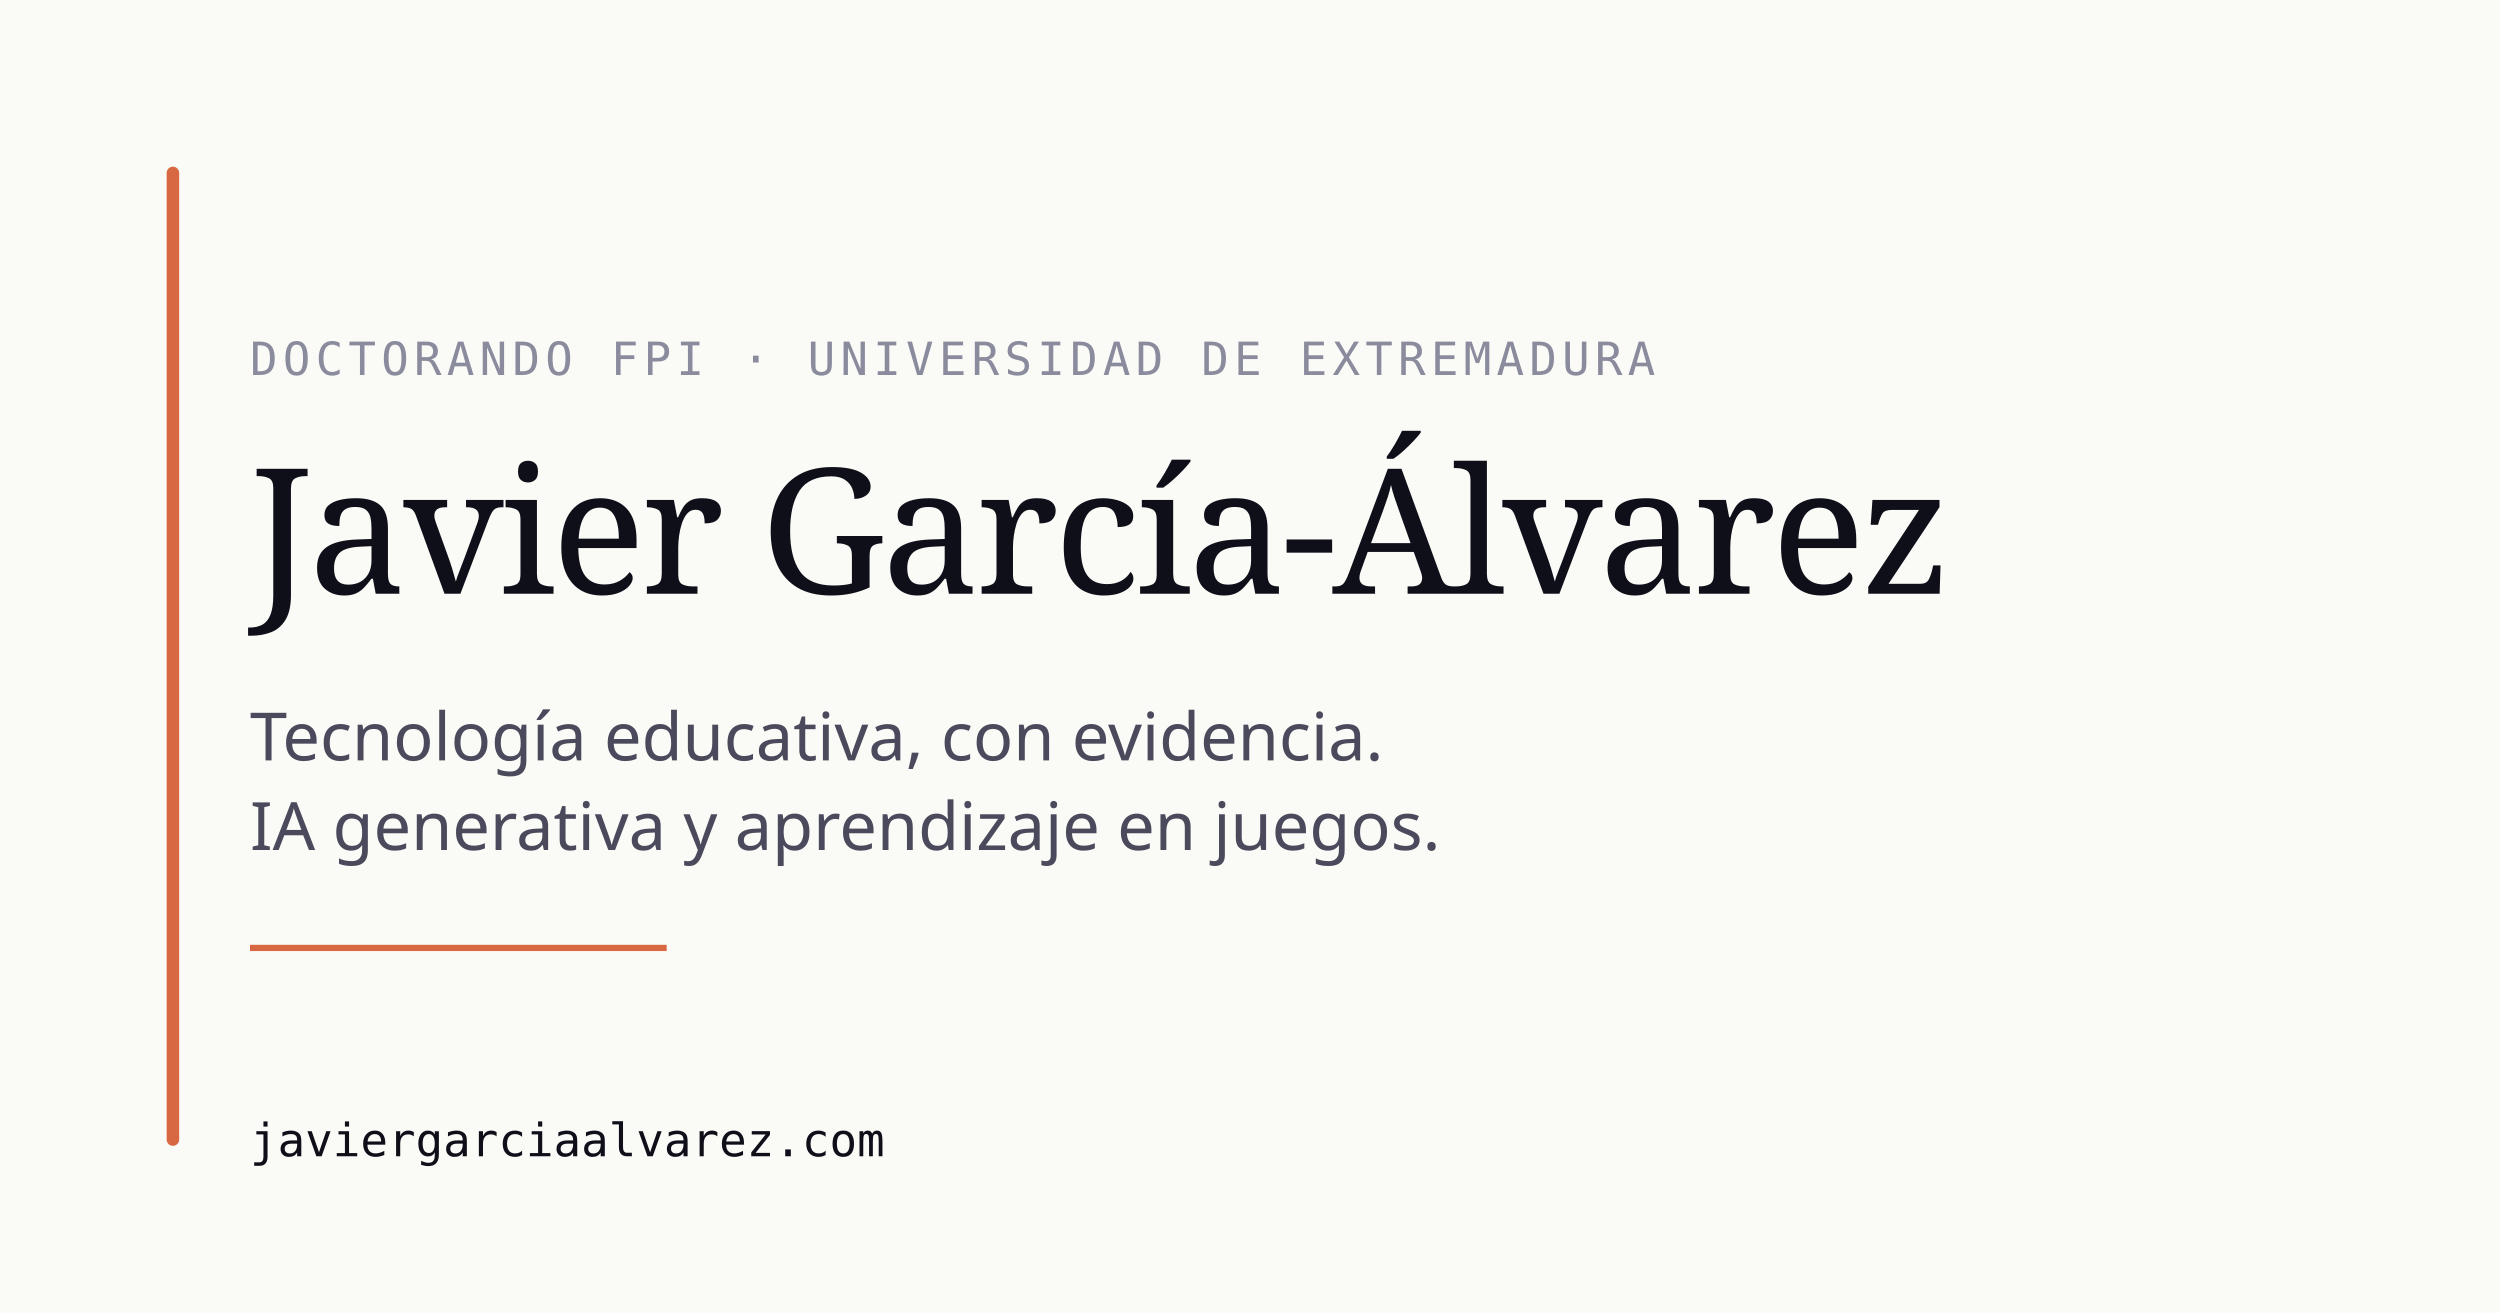
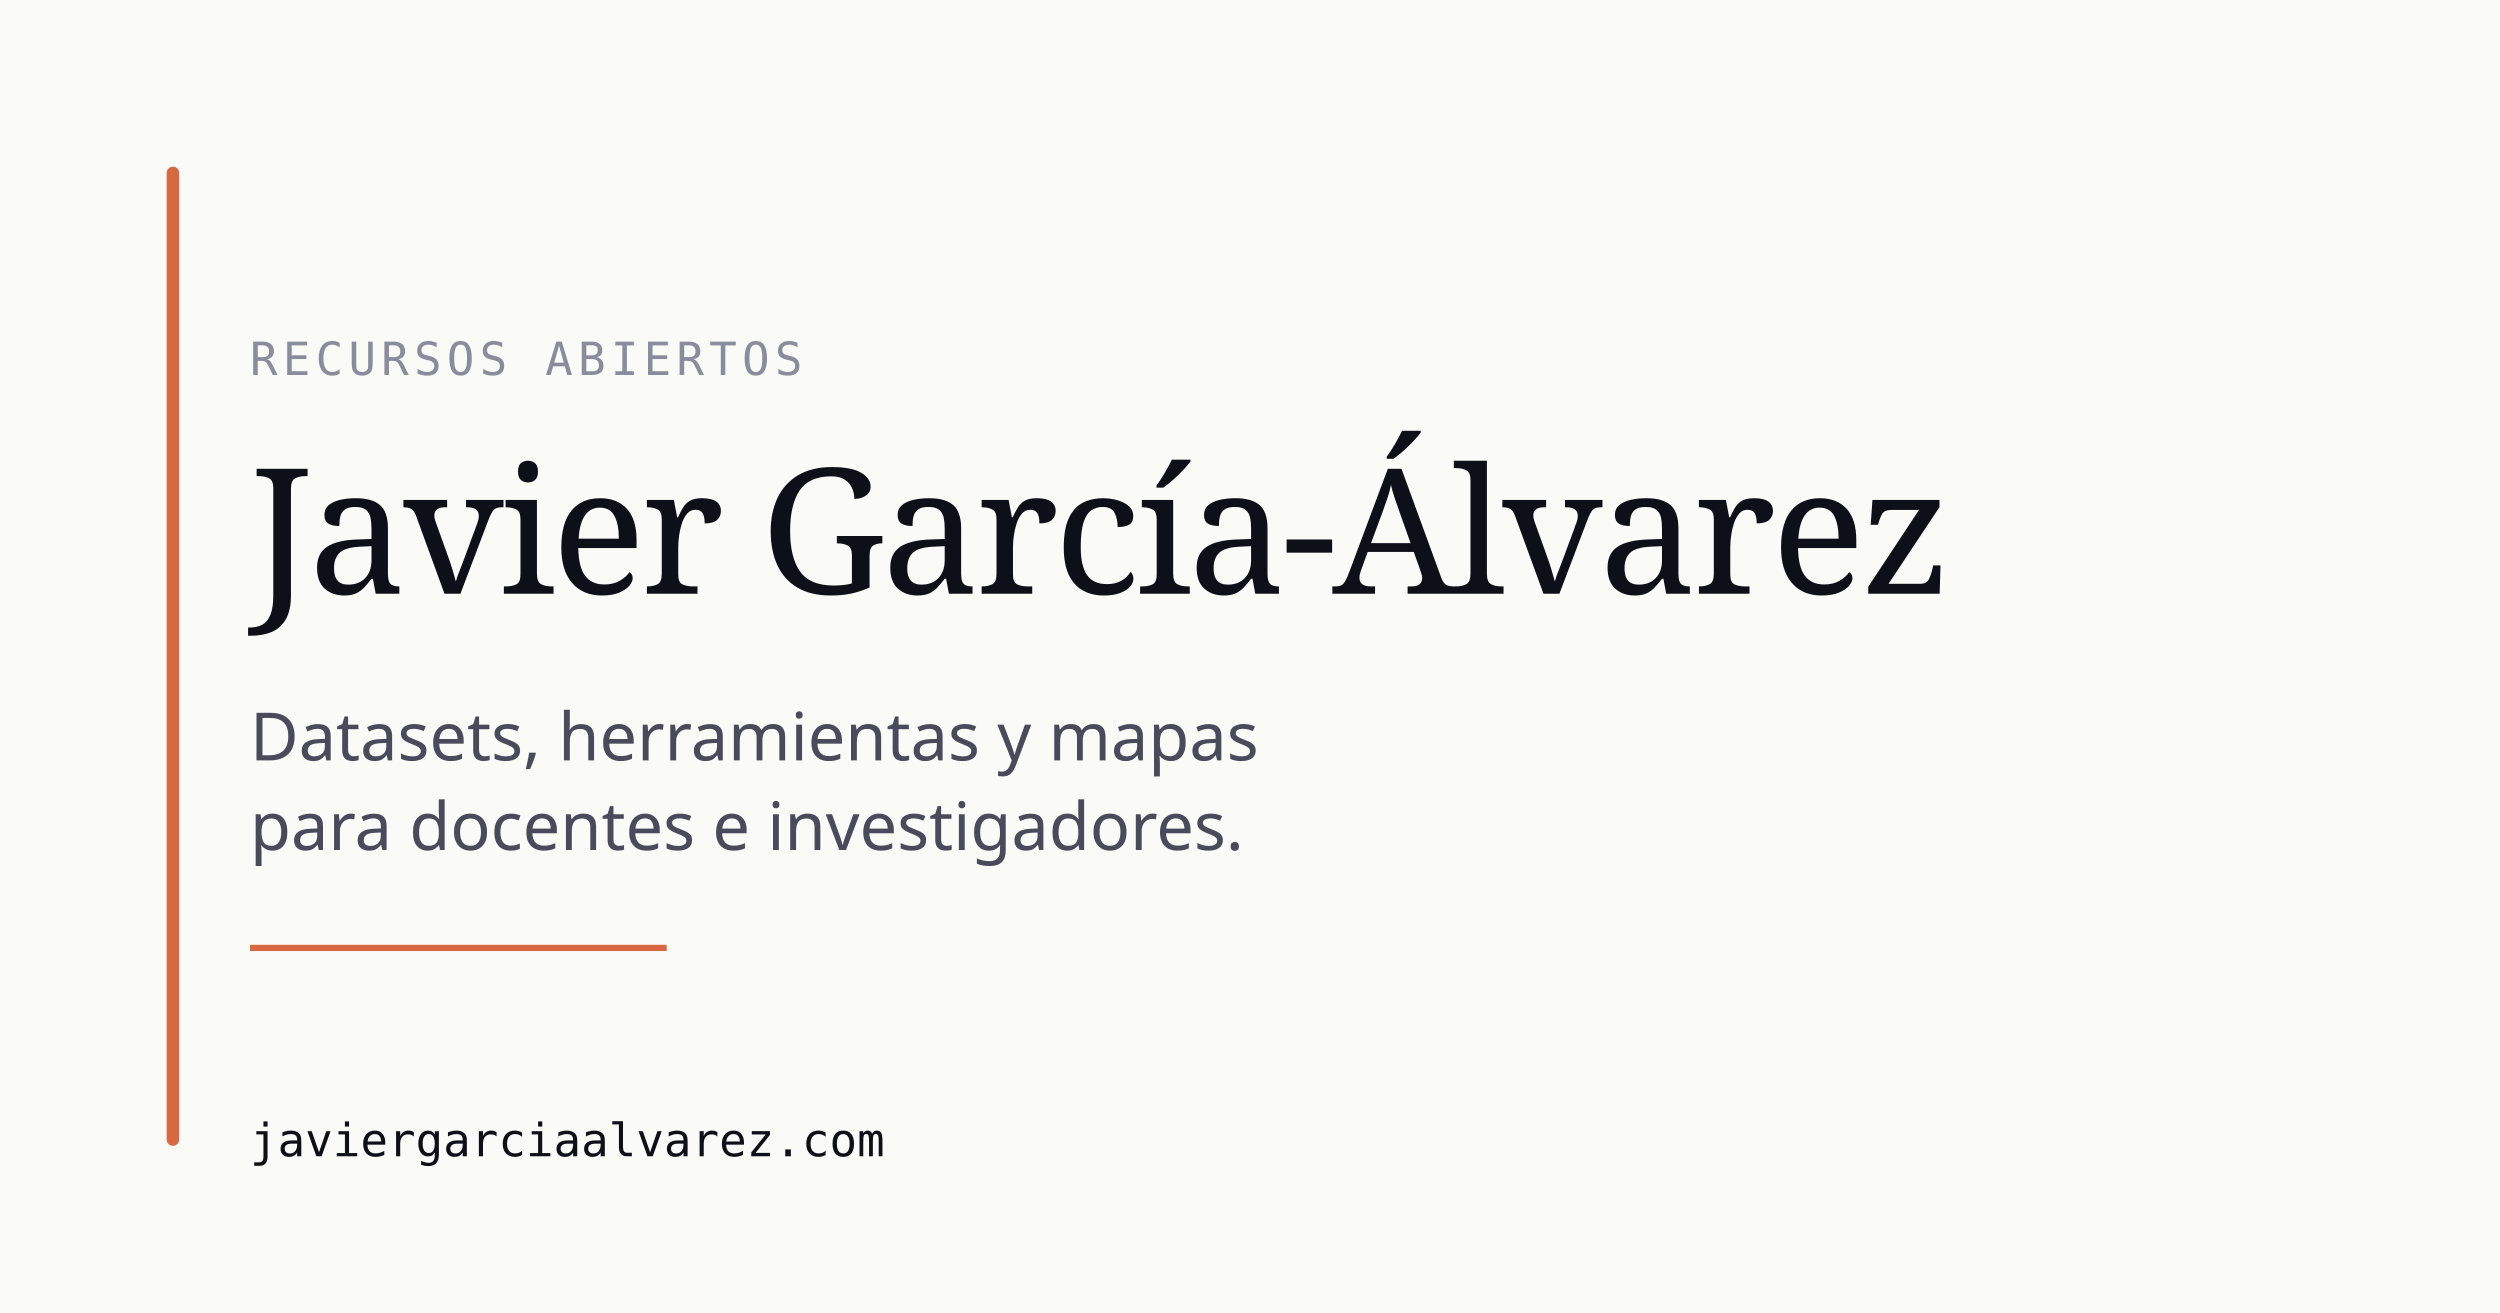
<svg xmlns="http://www.w3.org/2000/svg" viewBox="0 0 1200 630" width="1200" height="630">
  <rect width="1200" height="630" fill="#FAFAF7" />
  <rect x="80" y="80" width="6" height="470" fill="#D86842" rx="3" />
-   <text x="120" y="180" font-family="'JetBrains Mono', monospace" font-size="22" fill="#8B8B9E" letter-spacing="2.5">DOCTORANDO FPI · UNIVERSIDAD DE EXTREMADURA</text>
+   <text x="120" y="180" font-family="'JetBrains Mono', monospace" font-size="22" fill="#8B8B9E" letter-spacing="2.5">RECURSOS ABIERTOS</text>
  <text x="120" y="285" font-family="'Instrument Serif', Georgia, serif" font-size="84" fill="#0F0F1A" letter-spacing="-2">Javier García-Álvarez</text>
-   <text x="120" y="365" font-family="'Inter Tight', sans-serif" font-size="32" fill="#4A4A5C" font-weight="400">Tecnología educativa, con evidencia.</text>
-   <text x="120" y="408" font-family="'Inter Tight', sans-serif" font-size="32" fill="#4A4A5C" font-weight="400">IA generativa y aprendizaje en juegos.</text>
+   <text x="120" y="365" font-family="'Inter Tight', sans-serif" font-size="32" fill="#4A4A5C" font-weight="400">Datasets, herramientas y mapas</text>
+   <text x="120" y="408" font-family="'Inter Tight', sans-serif" font-size="32" fill="#4A4A5C" font-weight="400">para docentes e investigadores.</text>
  <line x1="120" y1="455" x2="320" y2="455" stroke="#D86842" stroke-width="3" />
  <text x="120" y="555" font-family="'JetBrains Mono', monospace" font-size="22" fill="#0F0F1A" font-weight="500">javiergarciaalvarez.com</text>
</svg>
